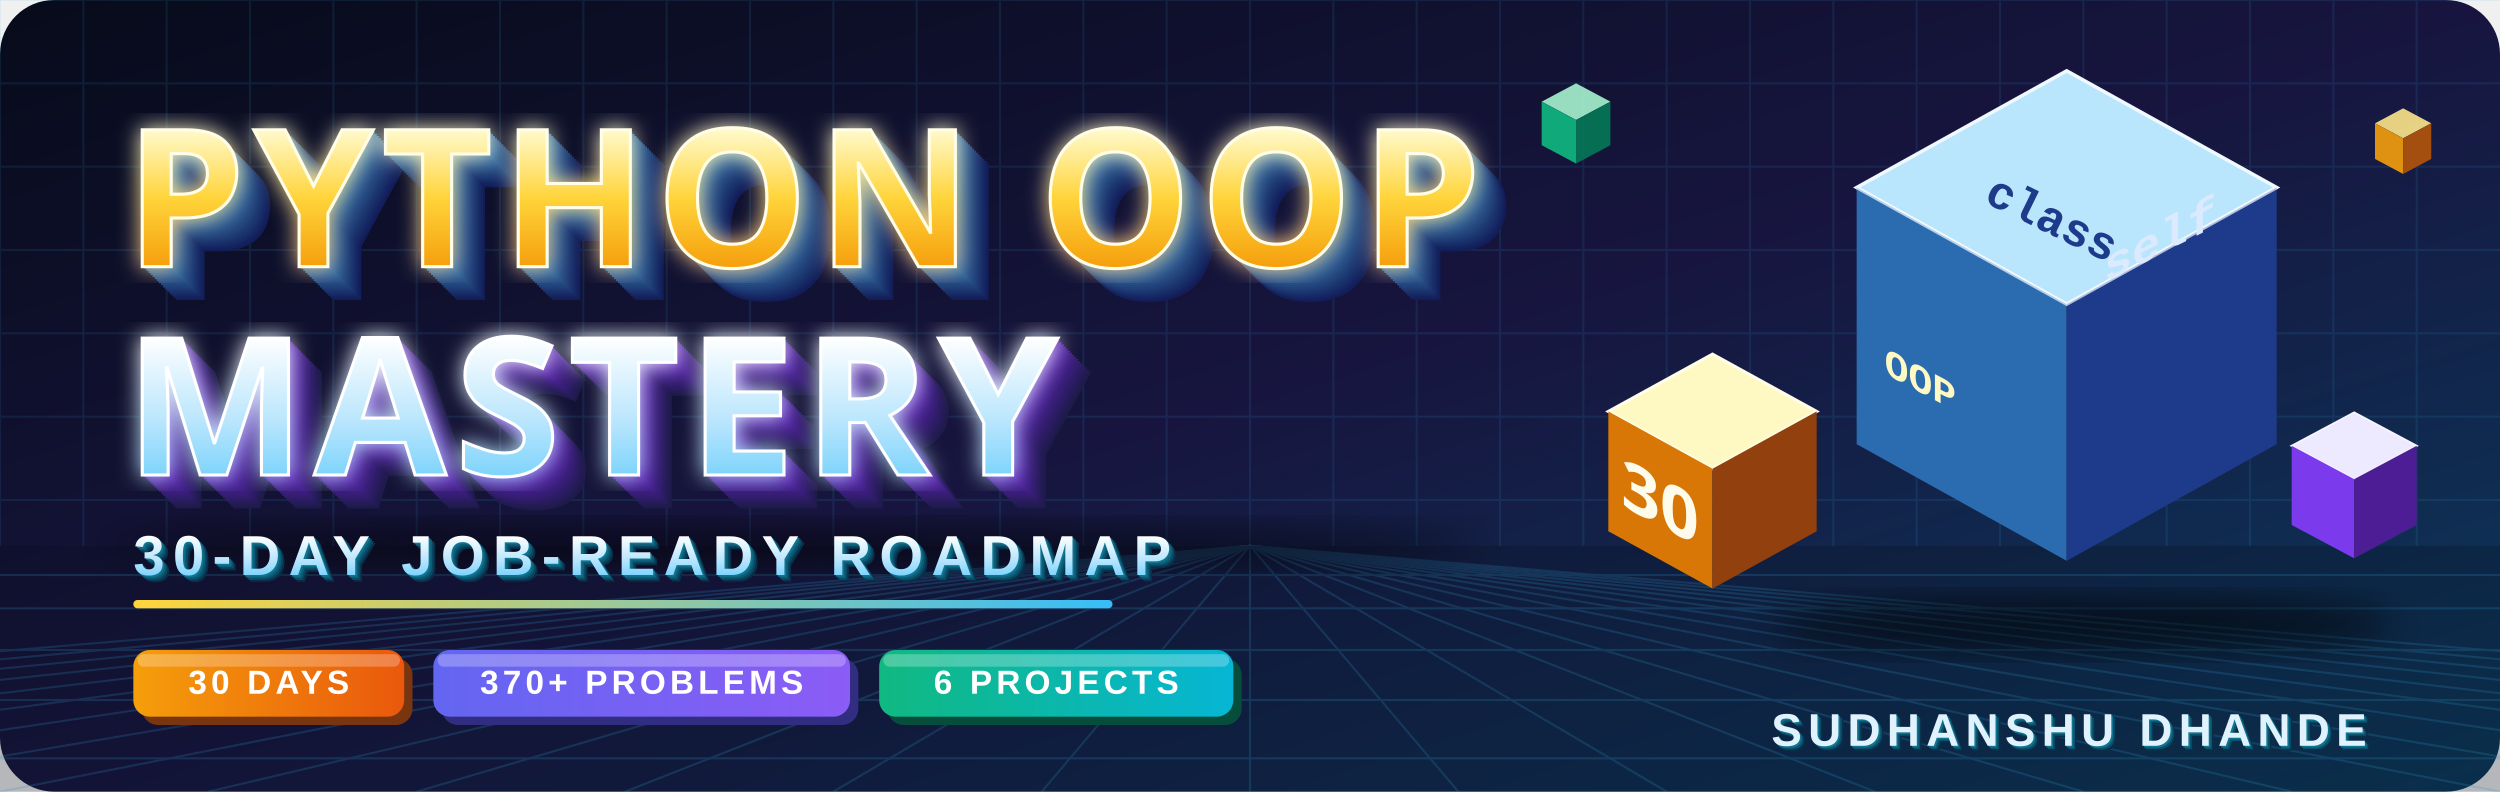
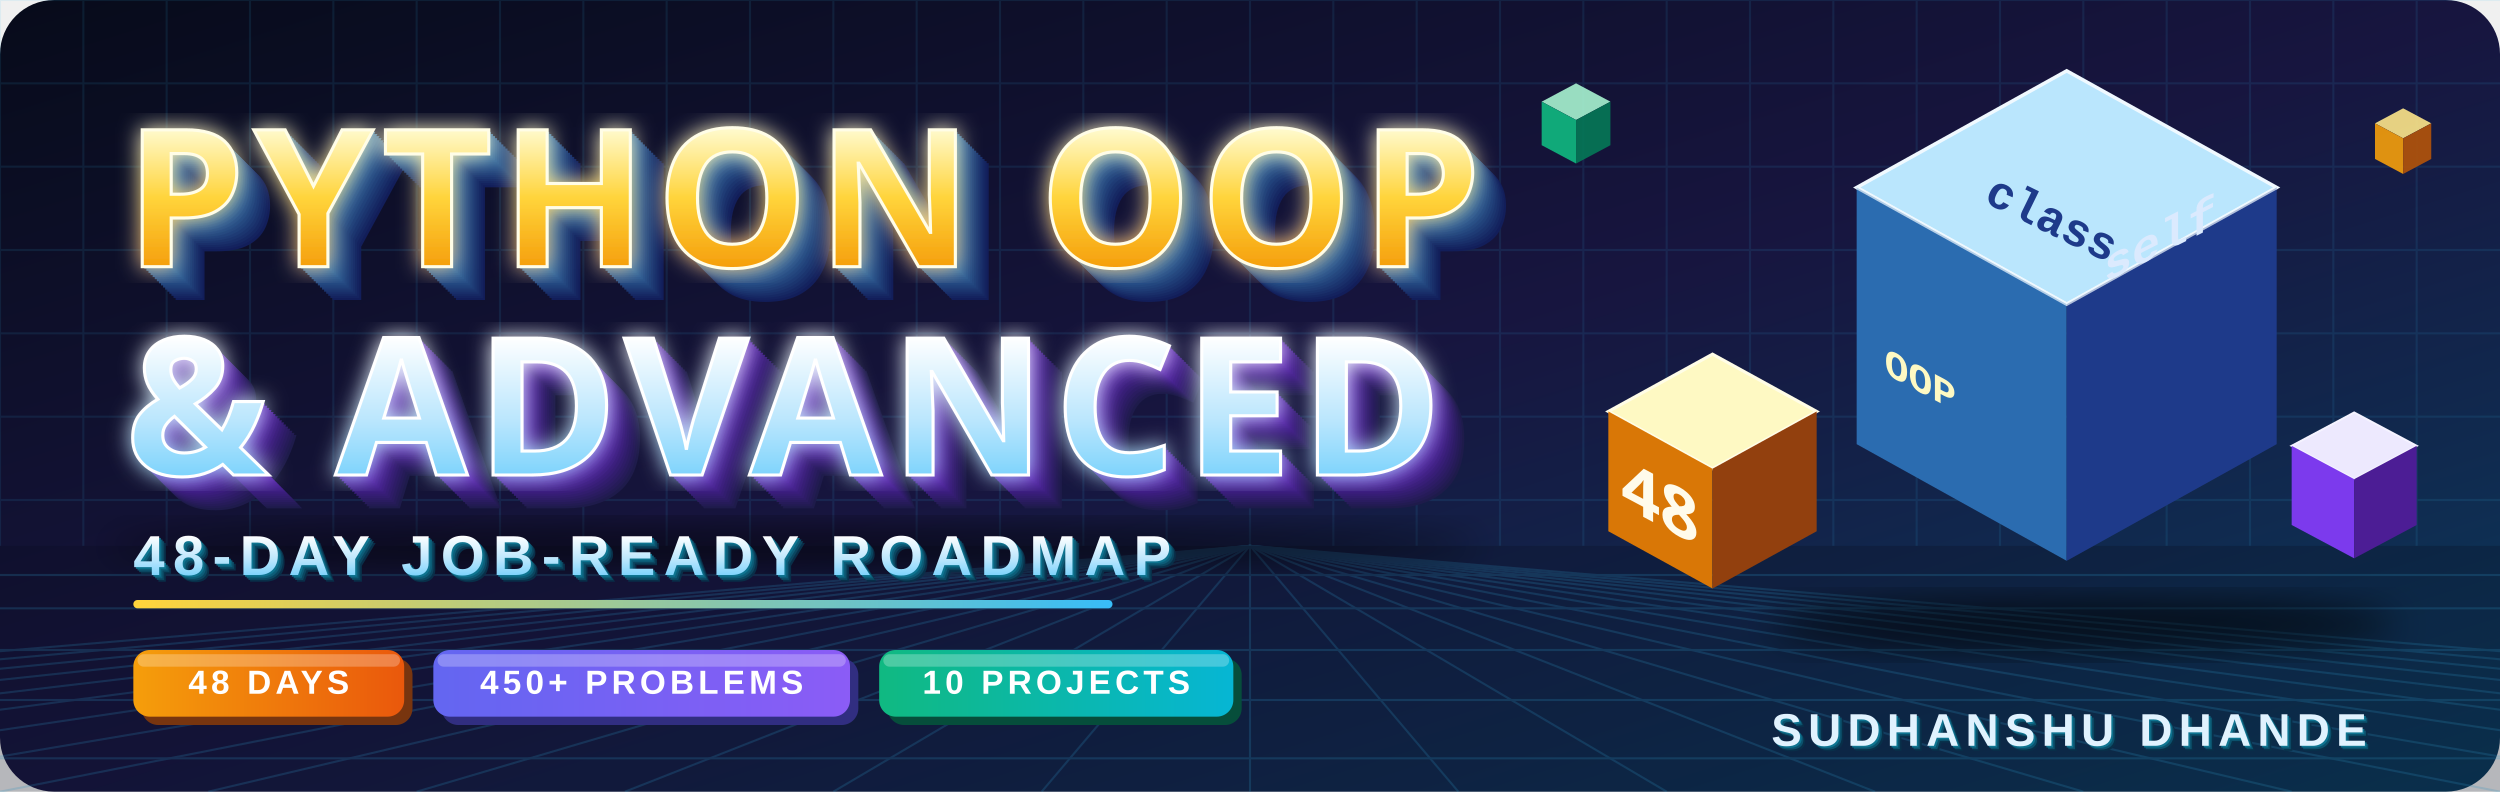
<svg xmlns="http://www.w3.org/2000/svg" width="1200" height="380" viewBox="0 0 1200 380">
  <defs>
    <linearGradient id="bg" x1="0" y1="0" x2="1" y2="1">
      <stop offset="0" stop-color="#070b1a" />
      <stop offset="0.5" stop-color="#17153f" />
      <stop offset="1" stop-color="#0a3b5c" />
    </linearGradient>
    <linearGradient id="gold" x1="0" y1="0" x2="0" y2="1">
      <stop offset="0" stop-color="#fffbd0" />
      <stop offset="0.5" stop-color="#ffd43b" />
      <stop offset="1" stop-color="#f59e0b" />
    </linearGradient>
    <linearGradient id="ice" x1="0" y1="0" x2="0" y2="1">
      <stop offset="0" stop-color="#ffffff" />
      <stop offset="0.6" stop-color="#bae6fd" />
      <stop offset="1" stop-color="#7dd3fc" />
    </linearGradient>
    <linearGradient id="line" x1="0" y1="0" x2="1" y2="0">
      <stop offset="0" stop-color="#ffd43b" />
      <stop offset="1" stop-color="#38bdf8" />
    </linearGradient>
    <linearGradient id="cA" x1="0" y1="0" x2="1" y2="0">
      <stop offset="0" stop-color="#f59e0b" />
      <stop offset="1" stop-color="#ea580c" />
    </linearGradient>
    <linearGradient id="cB" x1="0" y1="0" x2="1" y2="0">
      <stop offset="0" stop-color="#6366f1" />
      <stop offset="1" stop-color="#8b5cf6" />
    </linearGradient>
    <linearGradient id="cC" x1="0" y1="0" x2="1" y2="0">
      <stop offset="0" stop-color="#10b981" />
      <stop offset="1" stop-color="#06b6d4" />
    </linearGradient>
    <filter id="glow">
      <feGaussianBlur stdDeviation="5" result="b" />
      <feMerge>
        <feMergeNode in="b" />
        <feMergeNode in="SourceGraphic" />
      </feMerge>
    </filter>
    <filter id="blur">
      <feGaussianBlur stdDeviation="9" />
    </filter>
    <style>
      .t { font: 900 92px 'Arial Black', Impact, 'Segoe UI', sans-serif; letter-spacing: 4px; }
      .sub { font: 800 27px 'Segoe UI', Arial, sans-serif; letter-spacing: 4px; }
      .chip { font: 800 16px 'Segoe UI', Arial, sans-serif; letter-spacing: 2px; fill: #ffffff; }
      .me { font: 800 22px 'Segoe UI', Arial, sans-serif; letter-spacing: 3px; }
      .code { font: 800 20px Consolas, 'Courier New', monospace; }
      .num { font: 900 30px 'Arial Black', Impact, sans-serif; }
    </style>
  </defs>
  <rect width="1200" height="380" rx="26" fill="url(#bg)" />
  <g opacity="0.10" stroke="#38bdf8">
    <line x1="0" y1="0" x2="0" y2="262" />
    <line x1="40" y1="0" x2="40" y2="262" />
    <line x1="80" y1="0" x2="80" y2="262" />
    <line x1="120" y1="0" x2="120" y2="262" />
    <line x1="160" y1="0" x2="160" y2="262" />
    <line x1="200" y1="0" x2="200" y2="262" />
    <line x1="240" y1="0" x2="240" y2="262" />
    <line x1="280" y1="0" x2="280" y2="262" />
    <line x1="320" y1="0" x2="320" y2="262" />
    <line x1="360" y1="0" x2="360" y2="262" />
    <line x1="400" y1="0" x2="400" y2="262" />
    <line x1="440" y1="0" x2="440" y2="262" />
    <line x1="480" y1="0" x2="480" y2="262" />
    <line x1="520" y1="0" x2="520" y2="262" />
    <line x1="560" y1="0" x2="560" y2="262" />
    <line x1="600" y1="0" x2="600" y2="262" />
    <line x1="640" y1="0" x2="640" y2="262" />
    <line x1="680" y1="0" x2="680" y2="262" />
    <line x1="720" y1="0" x2="720" y2="262" />
    <line x1="760" y1="0" x2="760" y2="262" />
    <line x1="800" y1="0" x2="800" y2="262" />
    <line x1="840" y1="0" x2="840" y2="262" />
    <line x1="880" y1="0" x2="880" y2="262" />
    <line x1="920" y1="0" x2="920" y2="262" />
    <line x1="960" y1="0" x2="960" y2="262" />
    <line x1="1000" y1="0" x2="1000" y2="262" />
    <line x1="1040" y1="0" x2="1040" y2="262" />
    <line x1="1080" y1="0" x2="1080" y2="262" />
    <line x1="1120" y1="0" x2="1120" y2="262" />
    <line x1="1160" y1="0" x2="1160" y2="262" />
    <line x1="0" y1="0" x2="1200" y2="0" />
    <line x1="0" y1="40" x2="1200" y2="40" />
    <line x1="0" y1="80" x2="1200" y2="80" />
    <line x1="0" y1="120" x2="1200" y2="120" />
    <line x1="0" y1="160" x2="1200" y2="160" />
    <line x1="0" y1="200" x2="1200" y2="200" />
    <line x1="0" y1="240" x2="1200" y2="240" />
  </g>
  <g opacity="0.22" stroke="#38bdf8" stroke-width="1">
    <line x1="600" y1="262" x2="-800" y2="380" />
    <line x1="600" y1="262" x2="-700" y2="380" />
    <line x1="600" y1="262" x2="-600" y2="380" />
    <line x1="600" y1="262" x2="-500" y2="380" />
    <line x1="600" y1="262" x2="-400" y2="380" />
    <line x1="600" y1="262" x2="-300" y2="380" />
    <line x1="600" y1="262" x2="-200" y2="380" />
    <line x1="600" y1="262" x2="-100" y2="380" />
    <line x1="600" y1="262" x2="0" y2="380" />
    <line x1="600" y1="262" x2="100" y2="380" />
    <line x1="600" y1="262" x2="200" y2="380" />
    <line x1="600" y1="262" x2="300" y2="380" />
    <line x1="600" y1="262" x2="400" y2="380" />
    <line x1="600" y1="262" x2="500" y2="380" />
    <line x1="600" y1="262" x2="600" y2="380" />
    <line x1="600" y1="262" x2="700" y2="380" />
    <line x1="600" y1="262" x2="800" y2="380" />
    <line x1="600" y1="262" x2="900" y2="380" />
    <line x1="600" y1="262" x2="1000" y2="380" />
    <line x1="600" y1="262" x2="1100" y2="380" />
    <line x1="600" y1="262" x2="1200" y2="380" />
    <line x1="600" y1="262" x2="1300" y2="380" />
    <line x1="600" y1="262" x2="1400" y2="380" />
    <line x1="600" y1="262" x2="1500" y2="380" />
    <line x1="600" y1="262" x2="1600" y2="380" />
    <line x1="600" y1="262" x2="1700" y2="380" />
    <line x1="600" y1="262" x2="1800" y2="380" />
    <line x1="600" y1="262" x2="1900" y2="380" />
    <line x1="600" y1="262" x2="2000" y2="380" />
    <line x1="0" y1="276" x2="1200" y2="276" />
    <line x1="0" y1="292" x2="1200" y2="292" />
    <line x1="0" y1="312" x2="1200" y2="312" />
    <line x1="0" y1="336" x2="1200" y2="336" />
    <line x1="0" y1="364" x2="1200" y2="364" />
  </g>
  <rect x="0" y="262" width="1200" height="118" fill="#070b1a" opacity="0.25" />
  <ellipse cx="380" cy="262" rx="330" ry="12" fill="#000" opacity="0.5" filter="url(#blur)" />
  <ellipse cx="1000" cy="300" rx="150" ry="15" fill="#000" opacity="0.55" filter="url(#blur)" />
  <text x="76.0" y="144.0" class="t" fill="rgb(18, 30, 90)">PYTHON OOP</text>
  <text x="75.0" y="143.0" class="t" fill="rgb(20, 35, 95)">PYTHON OOP</text>
  <text x="74.0" y="142.0" class="t" fill="rgb(22, 41, 100)">PYTHON OOP</text>
  <text x="73.0" y="141.0" class="t" fill="rgb(25, 47, 106)">PYTHON OOP</text>
  <text x="72.0" y="140.0" class="t" fill="rgb(27, 53, 111)">PYTHON OOP</text>
  <text x="71.0" y="139.0" class="t" fill="rgb(30, 59, 117)">PYTHON OOP</text>
  <text x="70.0" y="138.0" class="t" fill="rgb(32, 65, 122)">PYTHON OOP</text>
  <text x="69.0" y="137.0" class="t" fill="rgb(35, 71, 127)">PYTHON OOP</text>
  <text x="68.0" y="136.0" class="t" fill="rgb(37, 76, 133)">PYTHON OOP</text>
  <text x="67.0" y="135.0" class="t" fill="rgb(40, 82, 138)">PYTHON OOP</text>
  <text x="66.0" y="134.0" class="t" fill="rgb(42, 88, 144)">PYTHON OOP</text>
  <text x="65.0" y="133.0" class="t" fill="rgb(45, 94, 149)">PYTHON OOP</text>
  <text x="64.0" y="132.0" class="t" fill="rgb(47, 100, 154)">PYTHON OOP</text>
  <text x="63.0" y="131.0" class="t" fill="rgb(50, 106, 160)">PYTHON OOP</text>
  <text x="62.0" y="130.0" class="t" fill="rgb(52, 112, 165)">PYTHON OOP</text>
  <text x="61.0" y="129.0" class="t" fill="rgb(55, 118, 171)">PYTHON OOP</text>
  <text x="60" y="128" class="t" fill="url(#gold)" stroke="#fffde7" stroke-width="1.5" filter="url(#glow)">PYTHON OOP</text>
-   <text x="76.0" y="244.0" class="t" fill="rgb(30, 27, 75)">MASTERY</text>
-   <text x="75.0" y="243.0" class="t" fill="rgb(34, 27, 82)">MASTERY</text>
-   <text x="74.0" y="242.0" class="t" fill="rgb(38, 27, 89)">MASTERY</text>
-   <text x="73.0" y="241.0" class="t" fill="rgb(42, 28, 96)">MASTERY</text>
-   <text x="72.0" y="240.0" class="t" fill="rgb(46, 28, 103)">MASTERY</text>
-   <text x="71.0" y="239.0" class="t" fill="rgb(50, 29, 110)">MASTERY</text>
-   <text x="70.0" y="238.0" class="t" fill="rgb(54, 29, 117)">MASTERY</text>
-   <text x="69.0" y="237.0" class="t" fill="rgb(58, 29, 124)">MASTERY</text>
-   <text x="68.0" y="236.0" class="t" fill="rgb(62, 30, 132)">MASTERY</text>
-   <text x="67.0" y="235.0" class="t" fill="rgb(66, 30, 139)">MASTERY</text>
-   <text x="66.0" y="234.0" class="t" fill="rgb(70, 31, 146)">MASTERY</text>
-   <text x="65.0" y="233.0" class="t" fill="rgb(74, 31, 153)">MASTERY</text>
-   <text x="64.0" y="232.0" class="t" fill="rgb(78, 31, 160)">MASTERY</text>
-   <text x="63.0" y="231.0" class="t" fill="rgb(82, 32, 167)">MASTERY</text>
-   <text x="62.0" y="230.0" class="t" fill="rgb(86, 32, 174)">MASTERY</text>
-   <text x="61.0" y="229.0" class="t" fill="rgb(91, 33, 182)">MASTERY</text>
-   <text x="60" y="228" class="t" fill="url(#ice)" stroke="#ffffff" stroke-width="1.5" filter="url(#glow)">MASTERY</text>
-   <text x="67.2" y="279.2" class="sub" fill="rgb(8, 47, 73)">30-DAY JOB-READY ROADMAP</text>
-   <text x="66.4" y="278.4" class="sub" fill="rgb(10, 70, 96)">30-DAY JOB-READY ROADMAP</text>
-   <text x="65.6" y="277.6" class="sub" fill="rgb(12, 93, 120)">30-DAY JOB-READY ROADMAP</text>
-   <text x="64.8" y="276.8" class="sub" fill="rgb(14, 116, 144)">30-DAY JOB-READY ROADMAP</text>
-   <text x="64" y="276" class="sub" fill="url(#ice)">30-DAY JOB-READY ROADMAP</text>
+   <text x="76.0" y="244.0" class="t" fill="rgb(30, 27, 75)">&amp; ADVANCED</text>
+   <text x="75.0" y="243.0" class="t" fill="rgb(34, 27, 82)">&amp; ADVANCED</text>
+   <text x="74.0" y="242.0" class="t" fill="rgb(38, 27, 89)">&amp; ADVANCED</text>
+   <text x="73.0" y="241.0" class="t" fill="rgb(42, 28, 96)">&amp; ADVANCED</text>
+   <text x="72.0" y="240.0" class="t" fill="rgb(46, 28, 103)">&amp; ADVANCED</text>
+   <text x="71.0" y="239.0" class="t" fill="rgb(50, 29, 110)">&amp; ADVANCED</text>
+   <text x="70.0" y="238.0" class="t" fill="rgb(54, 29, 117)">&amp; ADVANCED</text>
+   <text x="69.0" y="237.0" class="t" fill="rgb(58, 29, 124)">&amp; ADVANCED</text>
+   <text x="68.0" y="236.0" class="t" fill="rgb(62, 30, 132)">&amp; ADVANCED</text>
+   <text x="67.0" y="235.0" class="t" fill="rgb(66, 30, 139)">&amp; ADVANCED</text>
+   <text x="66.0" y="234.0" class="t" fill="rgb(70, 31, 146)">&amp; ADVANCED</text>
+   <text x="65.0" y="233.0" class="t" fill="rgb(74, 31, 153)">&amp; ADVANCED</text>
+   <text x="64.0" y="232.0" class="t" fill="rgb(78, 31, 160)">&amp; ADVANCED</text>
+   <text x="63.0" y="231.0" class="t" fill="rgb(82, 32, 167)">&amp; ADVANCED</text>
+   <text x="62.0" y="230.0" class="t" fill="rgb(86, 32, 174)">&amp; ADVANCED</text>
+   <text x="61.0" y="229.0" class="t" fill="rgb(91, 33, 182)">&amp; ADVANCED</text>
+   <text x="60" y="228" class="t" fill="url(#ice)" stroke="#ffffff" stroke-width="1.5" filter="url(#glow)">&amp; ADVANCED</text>
+   <text x="67.2" y="279.2" class="sub" fill="rgb(8, 47, 73)">48-DAY JOB-READY ROADMAP</text>
+   <text x="66.4" y="278.4" class="sub" fill="rgb(10, 70, 96)">48-DAY JOB-READY ROADMAP</text>
+   <text x="65.6" y="277.6" class="sub" fill="rgb(12, 93, 120)">48-DAY JOB-READY ROADMAP</text>
+   <text x="64.8" y="276.8" class="sub" fill="rgb(14, 116, 144)">48-DAY JOB-READY ROADMAP</text>
+   <text x="64" y="276" class="sub" fill="url(#ice)">48-DAY JOB-READY ROADMAP</text>
  <rect x="64" y="288" width="470" height="4" rx="2" fill="url(#line)" />
  <g>
    <rect x="68" y="316" width="130" height="32" rx="8" fill="#78350f" />
    <rect x="64" y="312" width="130" height="32" rx="8" fill="url(#cA)" />
    <rect x="66" y="314" width="126" height="6" rx="3" fill="#fff" opacity="0.25" />
-     <text x="129.0" y="333" text-anchor="middle" class="chip">30 DAYS</text>
+     <text x="129.0" y="333" text-anchor="middle" class="chip">48 DAYS</text>
  </g>
  <g>
    <rect x="212" y="316" width="200" height="32" rx="8" fill="#312e81" />
    <rect x="208" y="312" width="200" height="32" rx="8" fill="url(#cB)" />
    <rect x="210" y="314" width="196" height="6" rx="3" fill="#fff" opacity="0.25" />
-     <text x="308.0" y="333" text-anchor="middle" class="chip">370+ PROBLEMS</text>
+     <text x="308.0" y="333" text-anchor="middle" class="chip">450+ PROBLEMS</text>
  </g>
  <g>
    <rect x="426" y="316" width="170" height="32" rx="8" fill="#064e3b" />
    <rect x="422" y="312" width="170" height="32" rx="8" fill="url(#cC)" />
    <rect x="424" y="314" width="166" height="6" rx="3" fill="#fff" opacity="0.25" />
-     <text x="507.0" y="333" text-anchor="middle" class="chip">6 PROJECTS</text>
+     <text x="507.0" y="333" text-anchor="middle" class="chip">10 PROJECTS</text>
  </g>
  <g transform="translate(880,34) scale(1.12)">
    <polygon points="100,0 190,50 100,100 10,50" fill="#bae6fd" stroke="#f0f9ff" stroke-width="1.5" />
    <polygon points="10,50 100,100 100,210 10,160" fill="#2b6cb0" />
    <polygon points="100,100 190,50 190,160 100,210" fill="#1e3a8a" />
    <polyline points="10,50 100,100 190,50" fill="none" stroke="#f0f9ff" stroke-width="1.5" opacity="0.7" />
    <text x="64" y="56" class="code" style="fill:#1e3a8a" transform="rotate(26 64 56)">class</text>
    <text x="116" y="150" class="code" style="fill:#dbeafe" transform="skewY(-27)">self</text>
    <text x="22" y="118" class="code" style="fill:#fef9c3;font-size:17px" transform="skewY(28)">OOP</text>
  </g>
  <g transform="translate(772,170) scale(1.25)">
    <polygon points="40,0 80,22 40,44 0,22" fill="#fef9c3" stroke="#fffde7" stroke-width="1.2" />
    <polygon points="0,22 40,44 40,90 0,68" fill="#d97706" />
    <polygon points="40,44 80,22 80,68 40,90" fill="#92400e" />
-     <text transform="translate(5,58) skewY(28)" class="num" style="fill:#fffbeb;font-size:26px">30</text>
+     <text transform="translate(5,58) skewY(28)" class="num" style="fill:#fffbeb;font-size:26px">48</text>
  </g>
  <g transform="translate(1100,198)">
    <polygon points="30,0 60,16 30,32 0,16" fill="#ede9fe" stroke="#f5f3ff" stroke-width="1" />
    <polygon points="0,16 30,32 30,70 0,54" fill="#7c3aed" />
    <polygon points="30,32 60,16 60,54 30,70" fill="#4c1d95" />
  </g>
  <g transform="translate(740,40) scale(0.55)" opacity="0.9">
    <polygon points="30,0 60,16 30,32 0,16" fill="#a7f3d0" />
    <polygon points="0,16 30,32 30,70 0,54" fill="#10b981" />
    <polygon points="30,32 60,16 60,54 30,70" fill="#047857" />
  </g>
  <g transform="translate(1140,52) scale(0.45)" opacity="0.9">
    <polygon points="30,0 60,16 30,32 0,16" fill="#fde68a" />
    <polygon points="0,16 30,32 30,70 0,54" fill="#f59e0b" />
    <polygon points="30,32 60,16 60,54 30,70" fill="#b45309" />
  </g>
  <text x="1138.4" y="360.4" class="me" text-anchor="end" fill="rgb(8, 47, 73)">SUDHANSHU DHANDE</text>
  <text x="1137.6" y="359.6" class="me" text-anchor="end" fill="rgb(11, 81, 108)">SUDHANSHU DHANDE</text>
  <text x="1136.8" y="358.8" class="me" text-anchor="end" fill="rgb(14, 116, 144)">SUDHANSHU DHANDE</text>
  <text x="1136" y="358" text-anchor="end" class="me" fill="#e0f2fe">SUDHANSHU DHANDE</text>
</svg>
